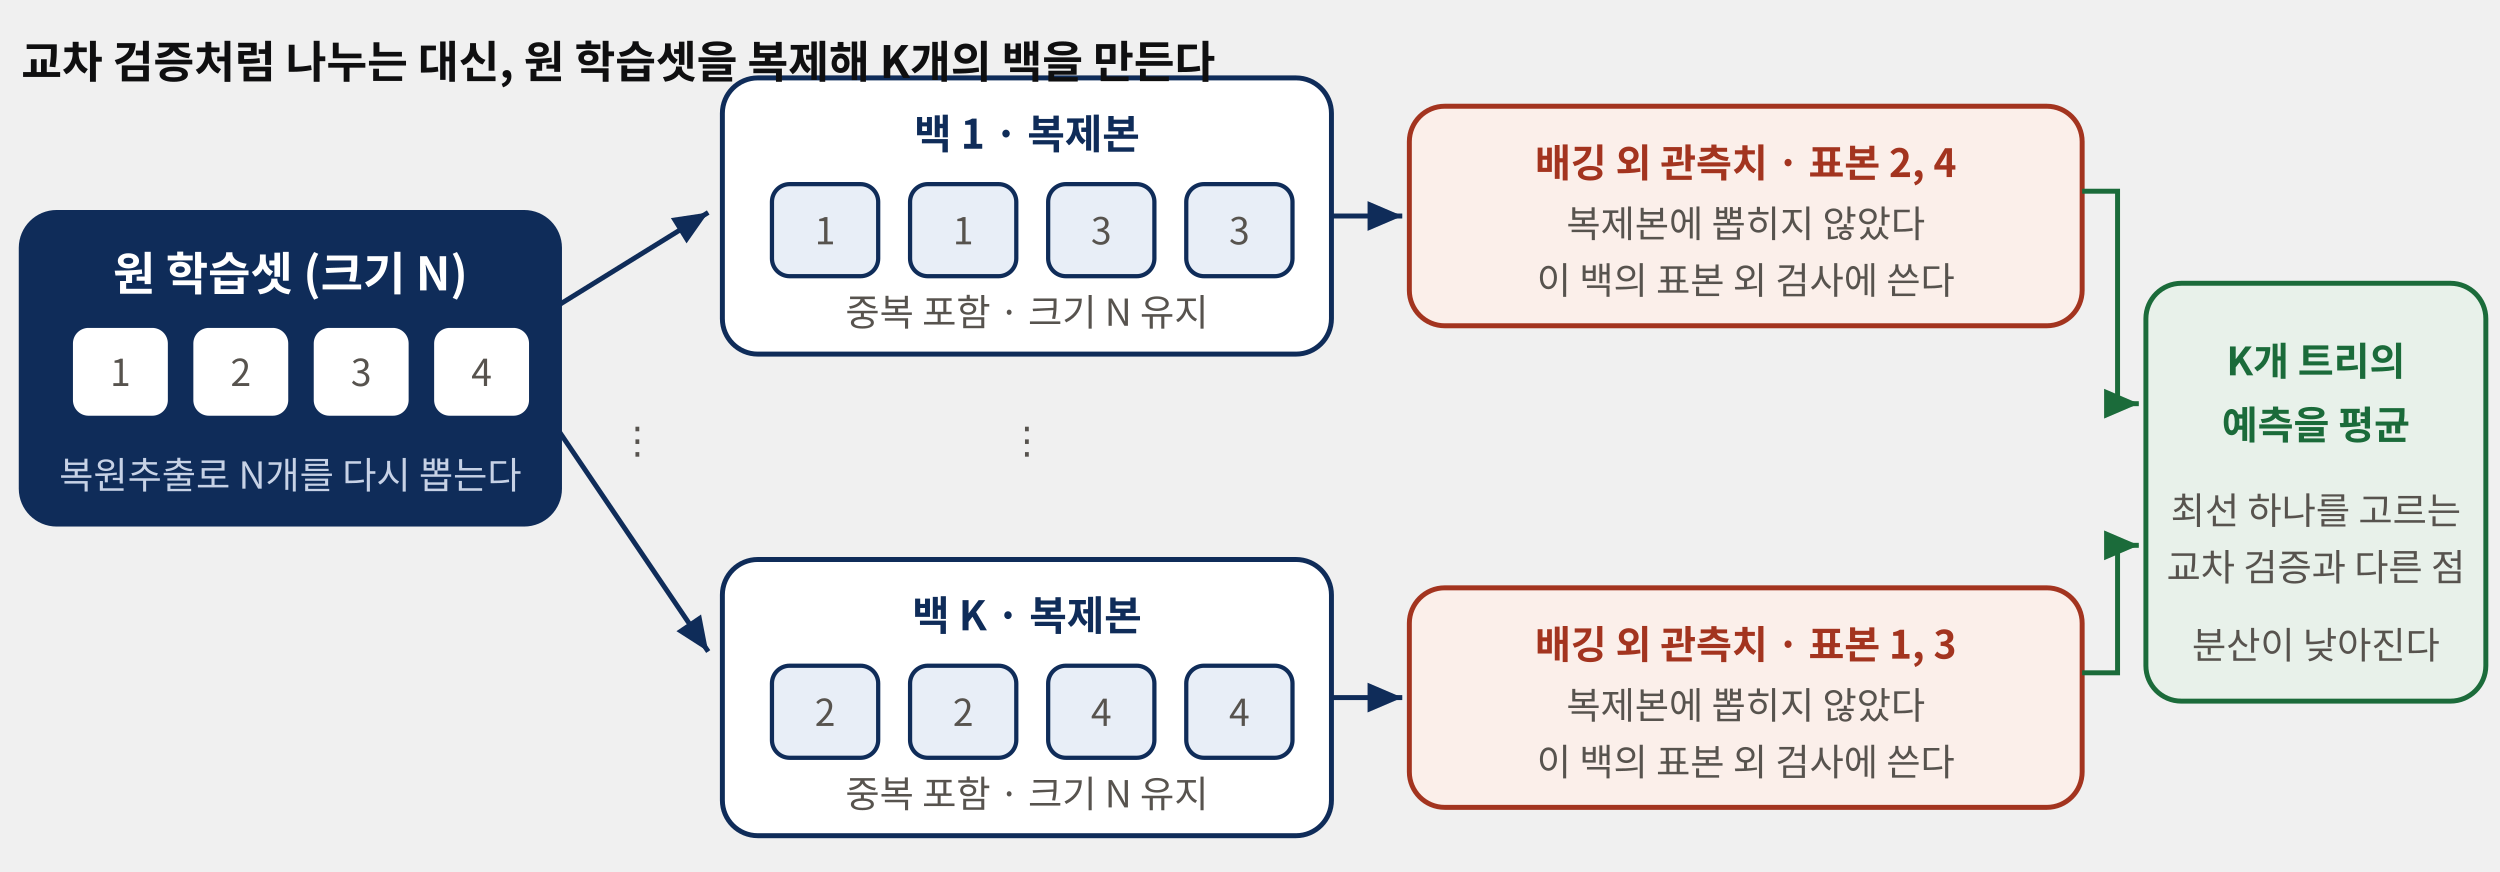
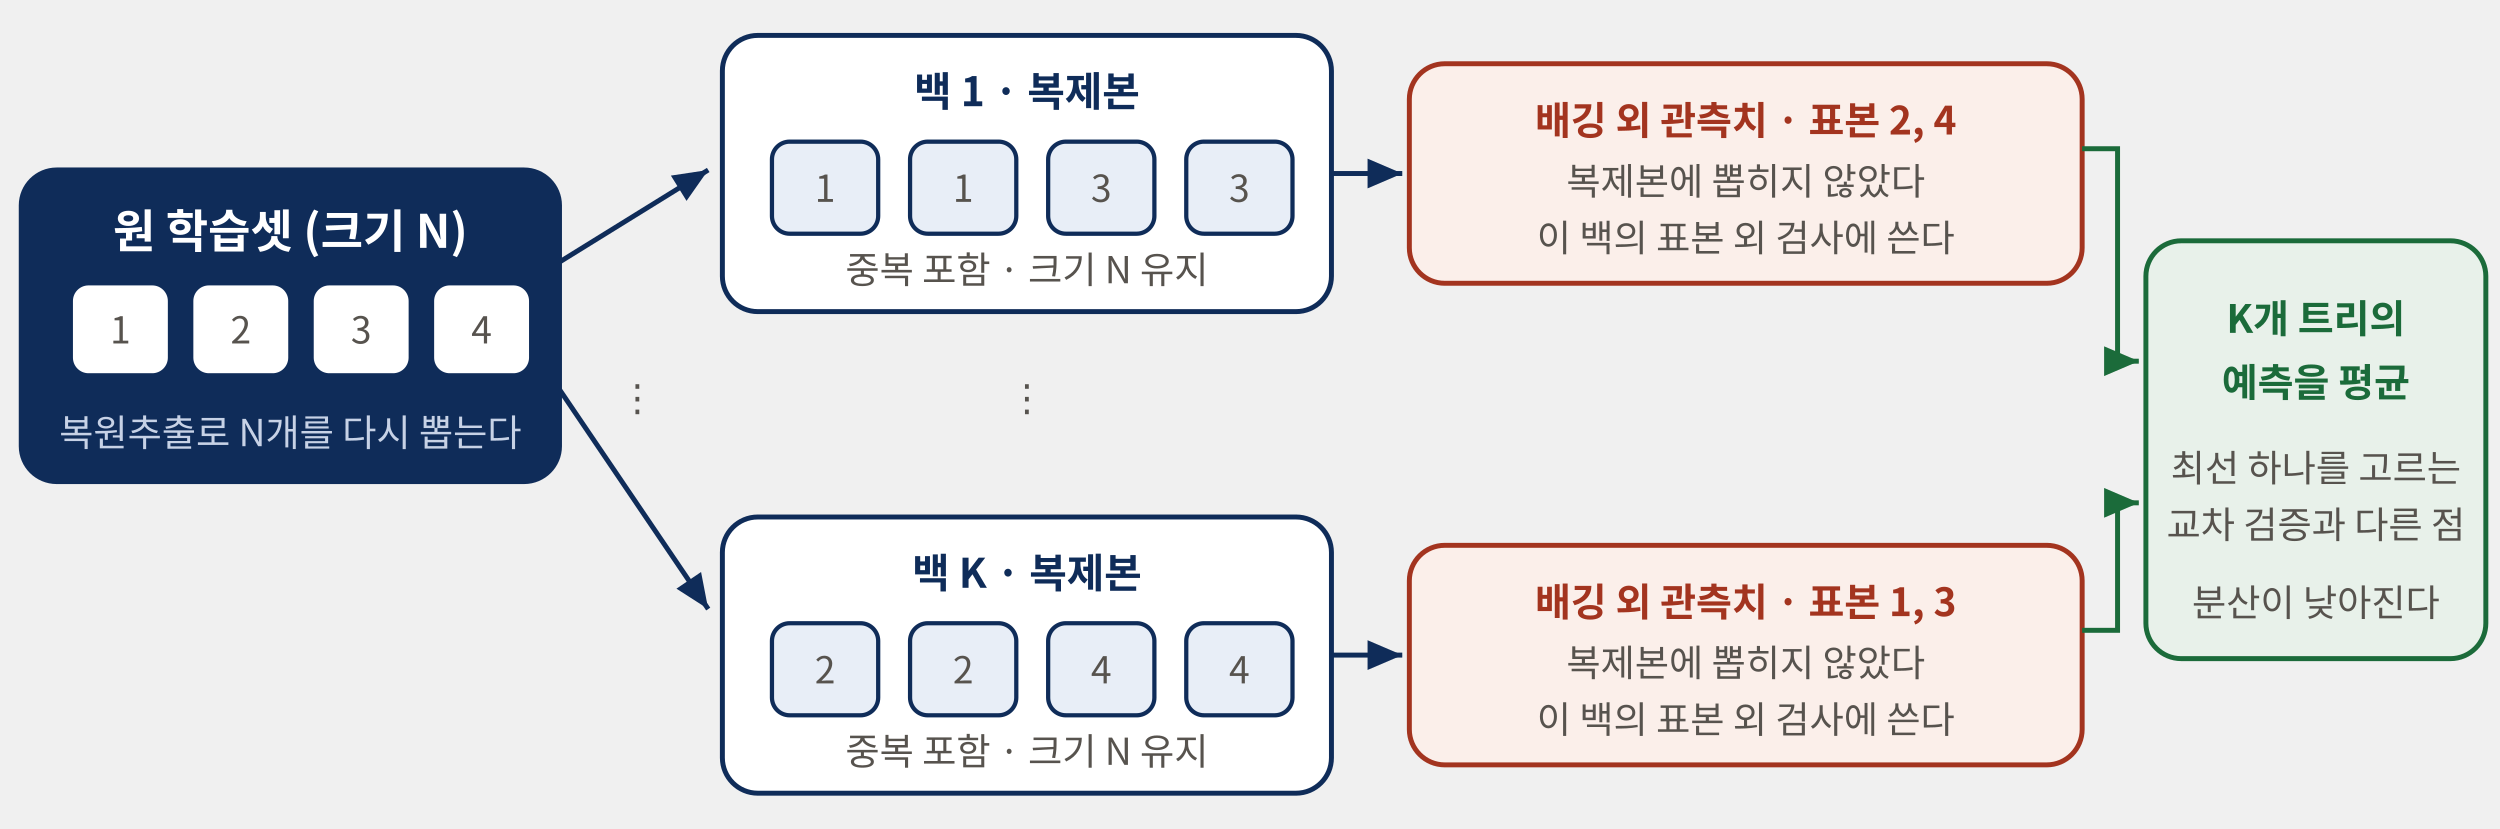
- <svg xmlns="http://www.w3.org/2000/svg" viewBox="10 12 706 246" font-family="Noto Sans CJK KR,Apple SD Gothic Neo,Malgun Gothic,Noto Sans KR,NanumGothic,Inter,system-ui,sans-serif" role="img">
+ <svg xmlns="http://www.w3.org/2000/svg" viewBox="10 24 706 234" font-family="Noto Sans CJK KR,Apple SD Gothic Neo,Malgun Gothic,Noto Sans KR,NanumGothic,Inter,system-ui,sans-serif" role="img">
  <defs>
    <marker id="ah" markerWidth="9" markerHeight="9" refX="7" refY="3" orient="auto">
      <path d="M0,0 L7,3 L0,6 Z" fill="#0F2C59" />
    </marker>
    <marker id="ahr" markerWidth="9" markerHeight="9" refX="7" refY="3" orient="auto">
      <path d="M0,0 L7,3 L0,6 Z" fill="#A3341F" />
    </marker>
    <marker id="ahg" markerWidth="9" markerHeight="9" refX="7" refY="3" orient="auto">
      <path d="M0,0 L7,3 L0,6 Z" fill="#1B6B3A" />
    </marker>
    <style>
      .t{fill:#0F0F10;font-size:13px;font-weight:700;text-anchor:middle}
      .tl{fill:#0F0F10;font-size:12.5px;font-weight:700;text-anchor:start}
      .s{fill:#57534E;font-size:10.5px;text-anchor:middle}
      .sl{fill:#57534E;font-size:10.5px;text-anchor:start}
      .sr{fill:#57534E;font-size:10.5px;text-anchor:end}
      .lab{fill:#0F2C59;font-size:11.5px;font-weight:700;text-anchor:middle}
      .labl{fill:#0F2C59;font-size:11.5px;font-weight:700;text-anchor:start}
      .box{fill:#fff;stroke:#0F2C59;stroke-width:1.4}
      .key{fill:#0F2C59;stroke:#0F2C59}
      .tk{fill:#fff;font-size:13px;font-weight:700;text-anchor:middle}
      .sk{fill:#C7D2E6;font-size:10.5px;text-anchor:middle}
      .good{fill:#E8F1EA;stroke:#1B6B3A;stroke-width:1.4}
      .goodt{fill:#1B6B3A;font-size:11px;font-weight:700;text-anchor:middle}
      .warn{fill:#FBEFEA;stroke:#A3341F;stroke-width:1.4}
      .warnt{fill:#A3341F;font-size:11px;font-weight:700;text-anchor:middle}
      .muted{fill:#F3F1EC;stroke:#8A8377;stroke-width:1.3}
      .mutedt{fill:#6B6357;font-size:10.5px;font-weight:700;text-anchor:middle}
      .a{stroke:#0F2C59;stroke-width:1.4;fill:none;marker-end:url(#ah)}
      .ar{stroke:#A3341F;stroke-width:1.4;fill:none;marker-end:url(#ahr)}
      .ag{stroke:#1B6B3A;stroke-width:1.4;fill:none;marker-end:url(#ahg)}
      .plain{stroke:#0F2C59;stroke-width:1.3;fill:none}
      .axis{stroke:#8A8377;stroke-width:1.1;fill:none}
      .grid{stroke:#E7E5E4;stroke-width:1;fill:none}
      .ln{stroke:#0F2C59;stroke-width:2.2;fill:none;stroke-linejoin:round;stroke-linecap:round}
      .lnr{stroke:#A3341F;stroke-width:2.2;fill:none;stroke-linejoin:round;stroke-linecap:round}
      .lng{stroke:#1B6B3A;stroke-width:2.2;fill:none;stroke-linejoin:round;stroke-linecap:round}
      .lnthin{stroke:#9AA9C4;stroke-width:1.1;fill:none;stroke-linejoin:round}
      .dash{stroke:#8A8377;stroke-width:1.2;fill:none;stroke-dasharray:5 4}
      .band{fill:#0F2C59;opacity:.07}
      .bandr{fill:#A3341F;opacity:.09}
      .edge{fill:none;stroke:#0F2C59;stroke-width:1.3}
      .halo{paint-order:stroke fill;stroke:#FAFAF9;stroke-width:3.5px;stroke-linejoin:round}
      .an-s{text-anchor:start}
      .an-m{text-anchor:middle}
      .an-e{text-anchor:end}
    </style>
  </defs>
  <rect class="box key" x="16" y="72" width="152" height="88" rx="10" />
  <text class="tk an-m" x="92" y="94">원 학습셋 (크기 N)</text>
  <rect x="30" y="104" width="28" height="26" rx="5" fill="#fff" stroke="#0F2C59" stroke-width="1.2" />
  <text class="s an-m" x="44" y="121">1</text>
  <rect x="64" y="104" width="28" height="26" rx="5" fill="#fff" stroke="#0F2C59" stroke-width="1.2" />
  <text class="s an-m" x="78" y="121">2</text>
  <rect x="98" y="104" width="28" height="26" rx="5" fill="#fff" stroke="#0F2C59" stroke-width="1.2" />
  <text class="s an-m" x="112" y="121">3</text>
  <rect x="132" y="104" width="28" height="26" rx="5" fill="#fff" stroke="#0F2C59" stroke-width="1.2" />
  <text class="s an-m" x="146" y="121">4</text>
  <text class="sk an-m" x="92" y="150">복원추출로 N개를 다시 뽑는다</text>
  <path class="a" d="M168,98 L210,72" />
  <path class="a" d="M168,134 L210,196" />
  <text class="s an-m" x="190" y="140">⋮</text>
  <rect class="box" x="214" y="34" width="172" height="78" rx="10" />
  <text class="lab an-m" x="300" y="54">백 1 · 복제본</text>
  <rect x="228" y="64" width="30" height="26" rx="5" fill="#E8EEF7" stroke="#0F2C59" stroke-width="1.2" />
  <text class="s an-m" x="243" y="81">1</text>
  <rect x="267" y="64" width="30" height="26" rx="5" fill="#E8EEF7" stroke="#0F2C59" stroke-width="1.2" />
  <text class="s an-m" x="282" y="81">1</text>
  <rect x="306" y="64" width="30" height="26" rx="5" fill="#E8EEF7" stroke="#0F2C59" stroke-width="1.2" />
  <text class="s an-m" x="321" y="81">3</text>
  <rect x="345" y="64" width="30" height="26" rx="5" fill="#E8EEF7" stroke="#0F2C59" stroke-width="1.2" />
  <text class="s an-m" x="360" y="81">3</text>
  <text class="s an-m" x="300" y="104">중복 포함 · 크기 N 유지</text>
  <path class="a" d="M386,73 L406,73" />
  <rect class="warn" x="408" y="42" width="190" height="62" rx="10" />
  <text class="warnt an-m" x="503" y="62">배깅 외 관측치 · 표본 2, 4</text>
  <text class="s an-m" x="503" y="79">복제본에 뽑히지 않았다</text>
  <text class="s an-m" x="503" y="95">이 백의 표본 외 검사에 쓴다</text>
  <rect class="box" x="214" y="170" width="172" height="78" rx="10" />
  <text class="lab an-m" x="300" y="190">백 K · 복제본</text>
  <rect x="228" y="200" width="30" height="26" rx="5" fill="#E8EEF7" stroke="#0F2C59" stroke-width="1.2" />
  <text class="s an-m" x="243" y="217">2</text>
  <rect x="267" y="200" width="30" height="26" rx="5" fill="#E8EEF7" stroke="#0F2C59" stroke-width="1.2" />
  <text class="s an-m" x="282" y="217">2</text>
  <rect x="306" y="200" width="30" height="26" rx="5" fill="#E8EEF7" stroke="#0F2C59" stroke-width="1.2" />
  <text class="s an-m" x="321" y="217">4</text>
  <rect x="345" y="200" width="30" height="26" rx="5" fill="#E8EEF7" stroke="#0F2C59" stroke-width="1.2" />
  <text class="s an-m" x="360" y="217">4</text>
  <text class="s an-m" x="300" y="240">중복 포함 · 크기 N 유지</text>
  <path class="a" d="M386,209 L406,209" />
  <rect class="warn" x="408" y="178" width="190" height="62" rx="10" />
  <text class="warnt an-m" x="503" y="198">배깅 외 관측치 · 표본 1, 3</text>
  <text class="s an-m" x="503" y="215">복제본에 뽑히지 않았다</text>
  <text class="s an-m" x="503" y="231">이 백의 표본 외 검사에 쓴다</text>
  <text class="s an-m" x="300" y="140">⋮</text>
  <rect class="good" x="616" y="92" width="96" height="118" rx="10" />
  <text class="goodt an-m" x="664" y="118">K개 트리의</text>
  <text class="goodt an-m" x="664" y="136">예측을 평균</text>
  <text class="s an-m" x="664" y="160">최선 하나를 고르는</text>
  <text class="s an-m" x="664" y="176">교차 검증과 다른 점</text>
  <text class="s an-m" x="664" y="198">분산이 낮아진다</text>
  <path class="ag" d="M598,66 L608,66 L608,126 L614,126" />
  <path class="ag" d="M598,202 L608,202 L608,166 L614,166" />
-   <text class="tl" x="16" y="34">교차 검증처럼 나누는 대신, 원 학습셋을 복제해 K개의 백을 만든다</text>
</svg>
